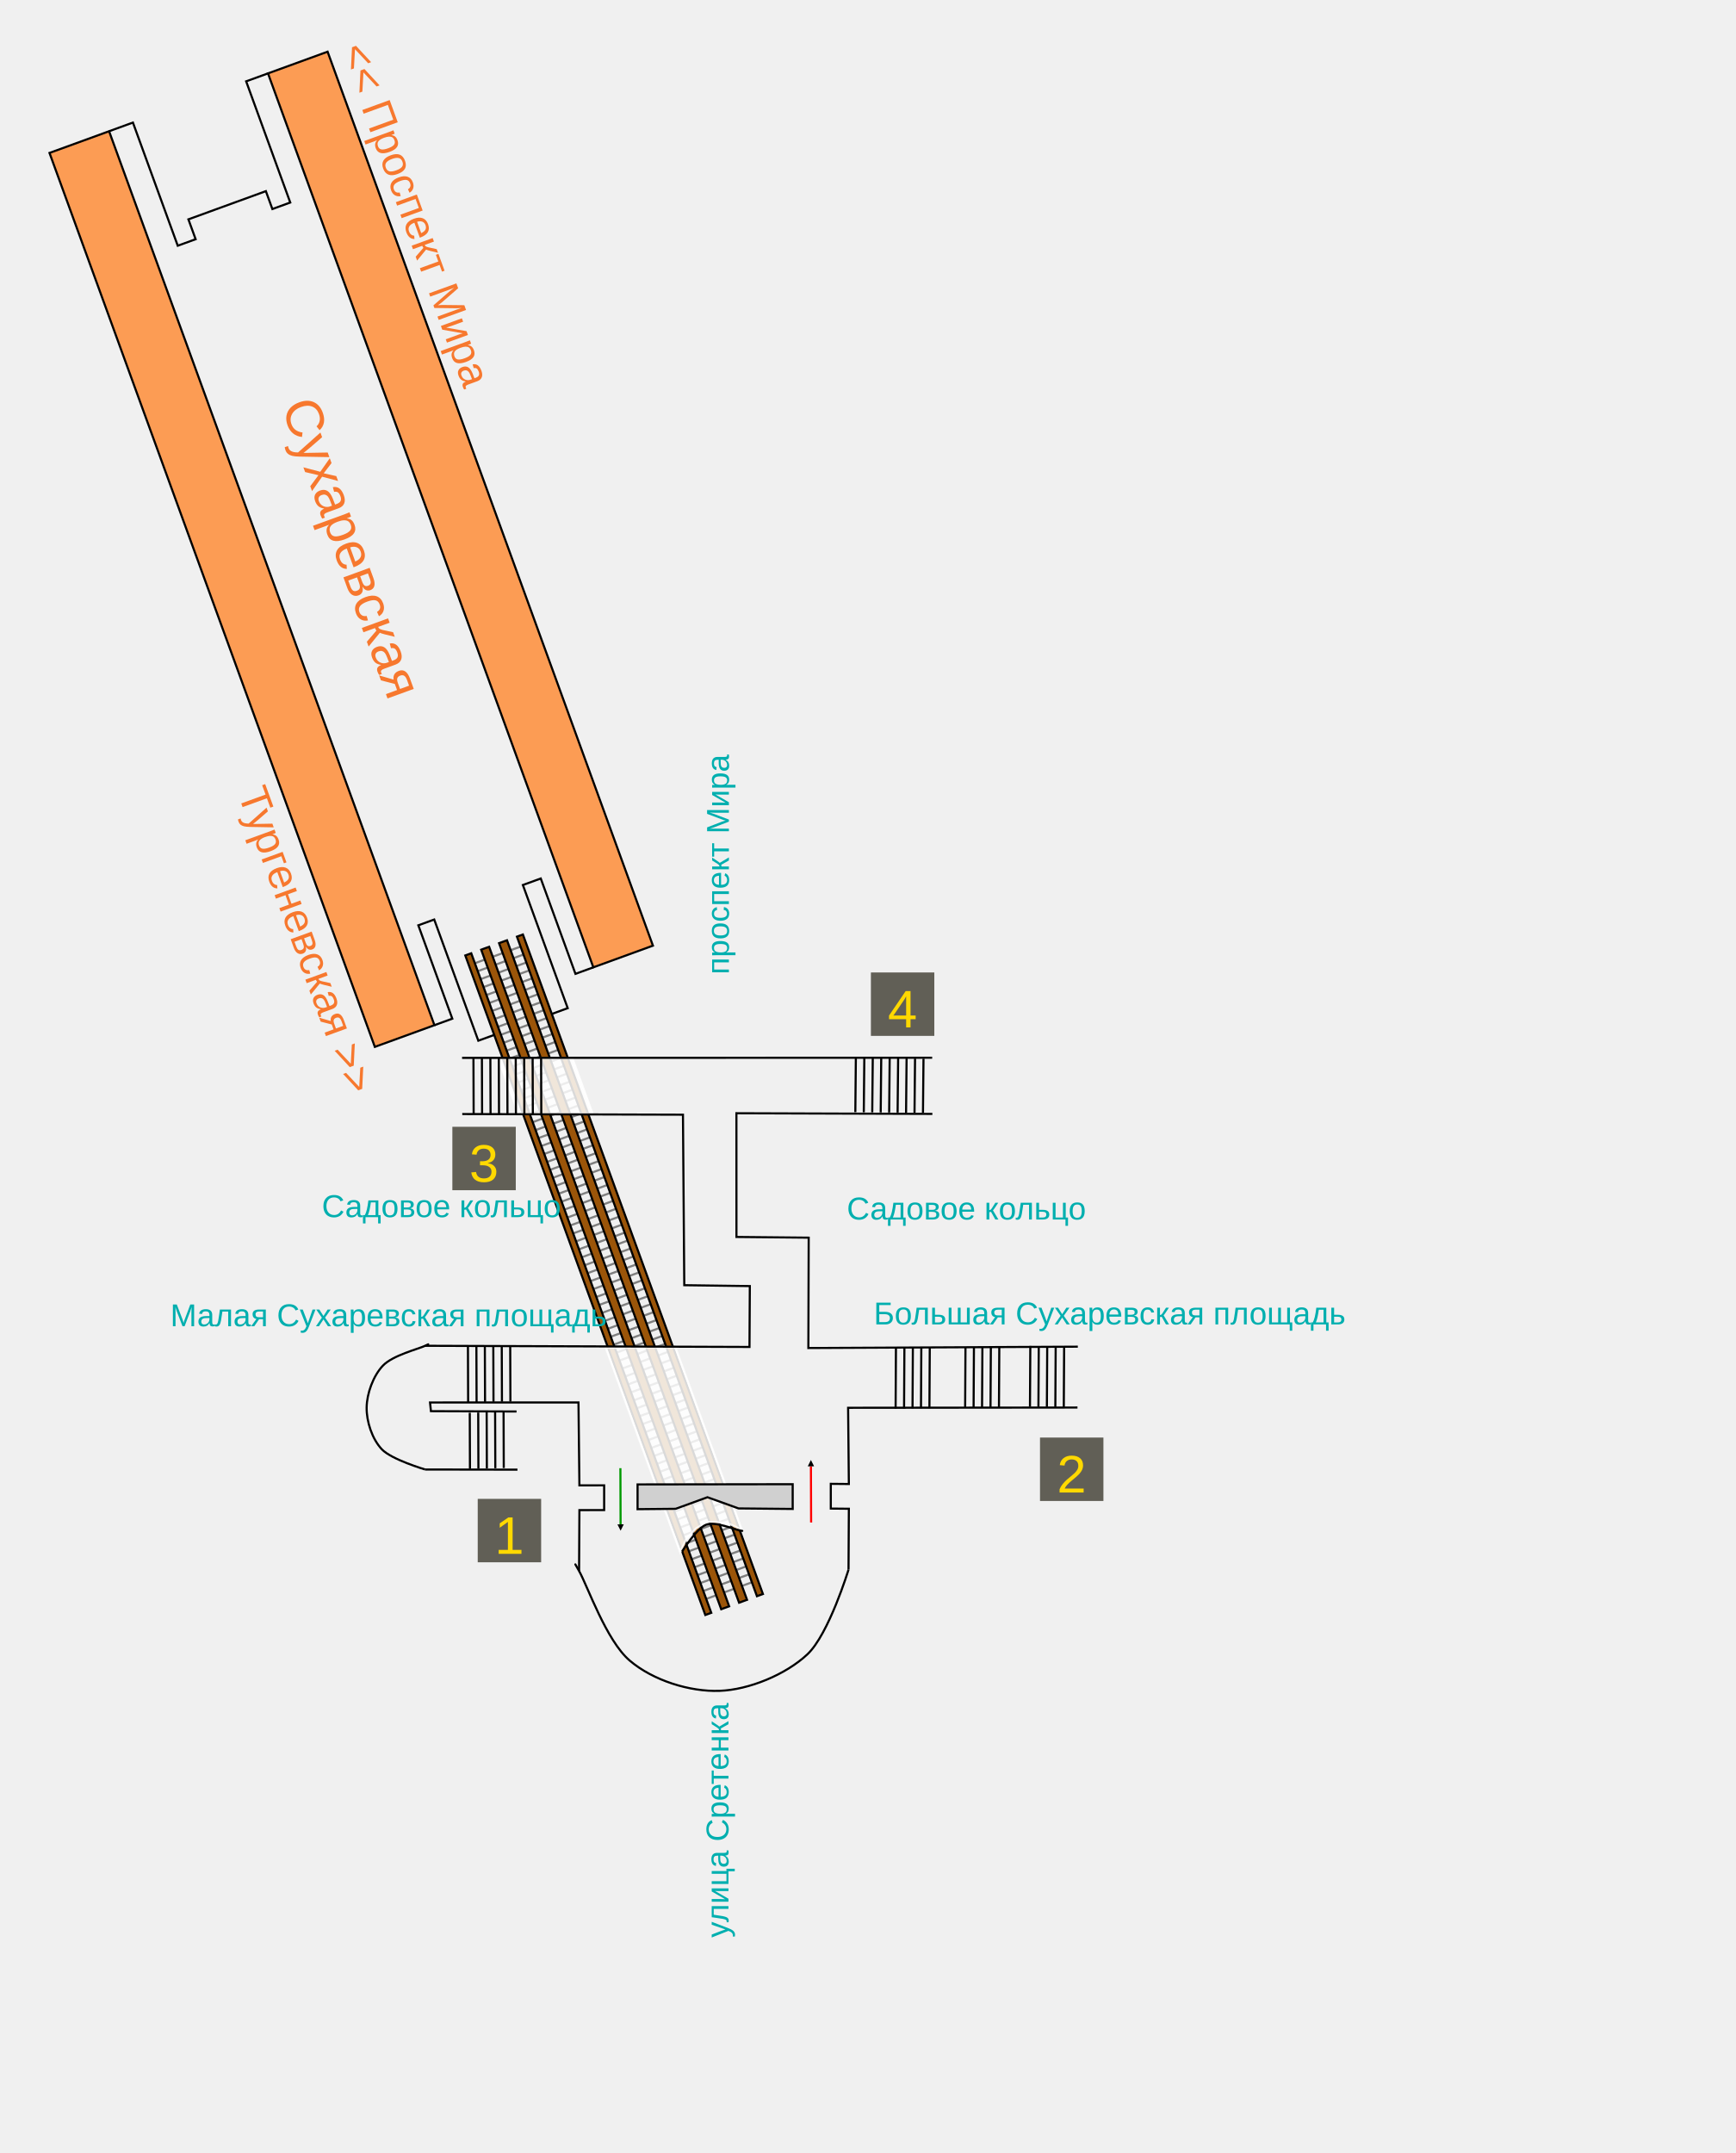
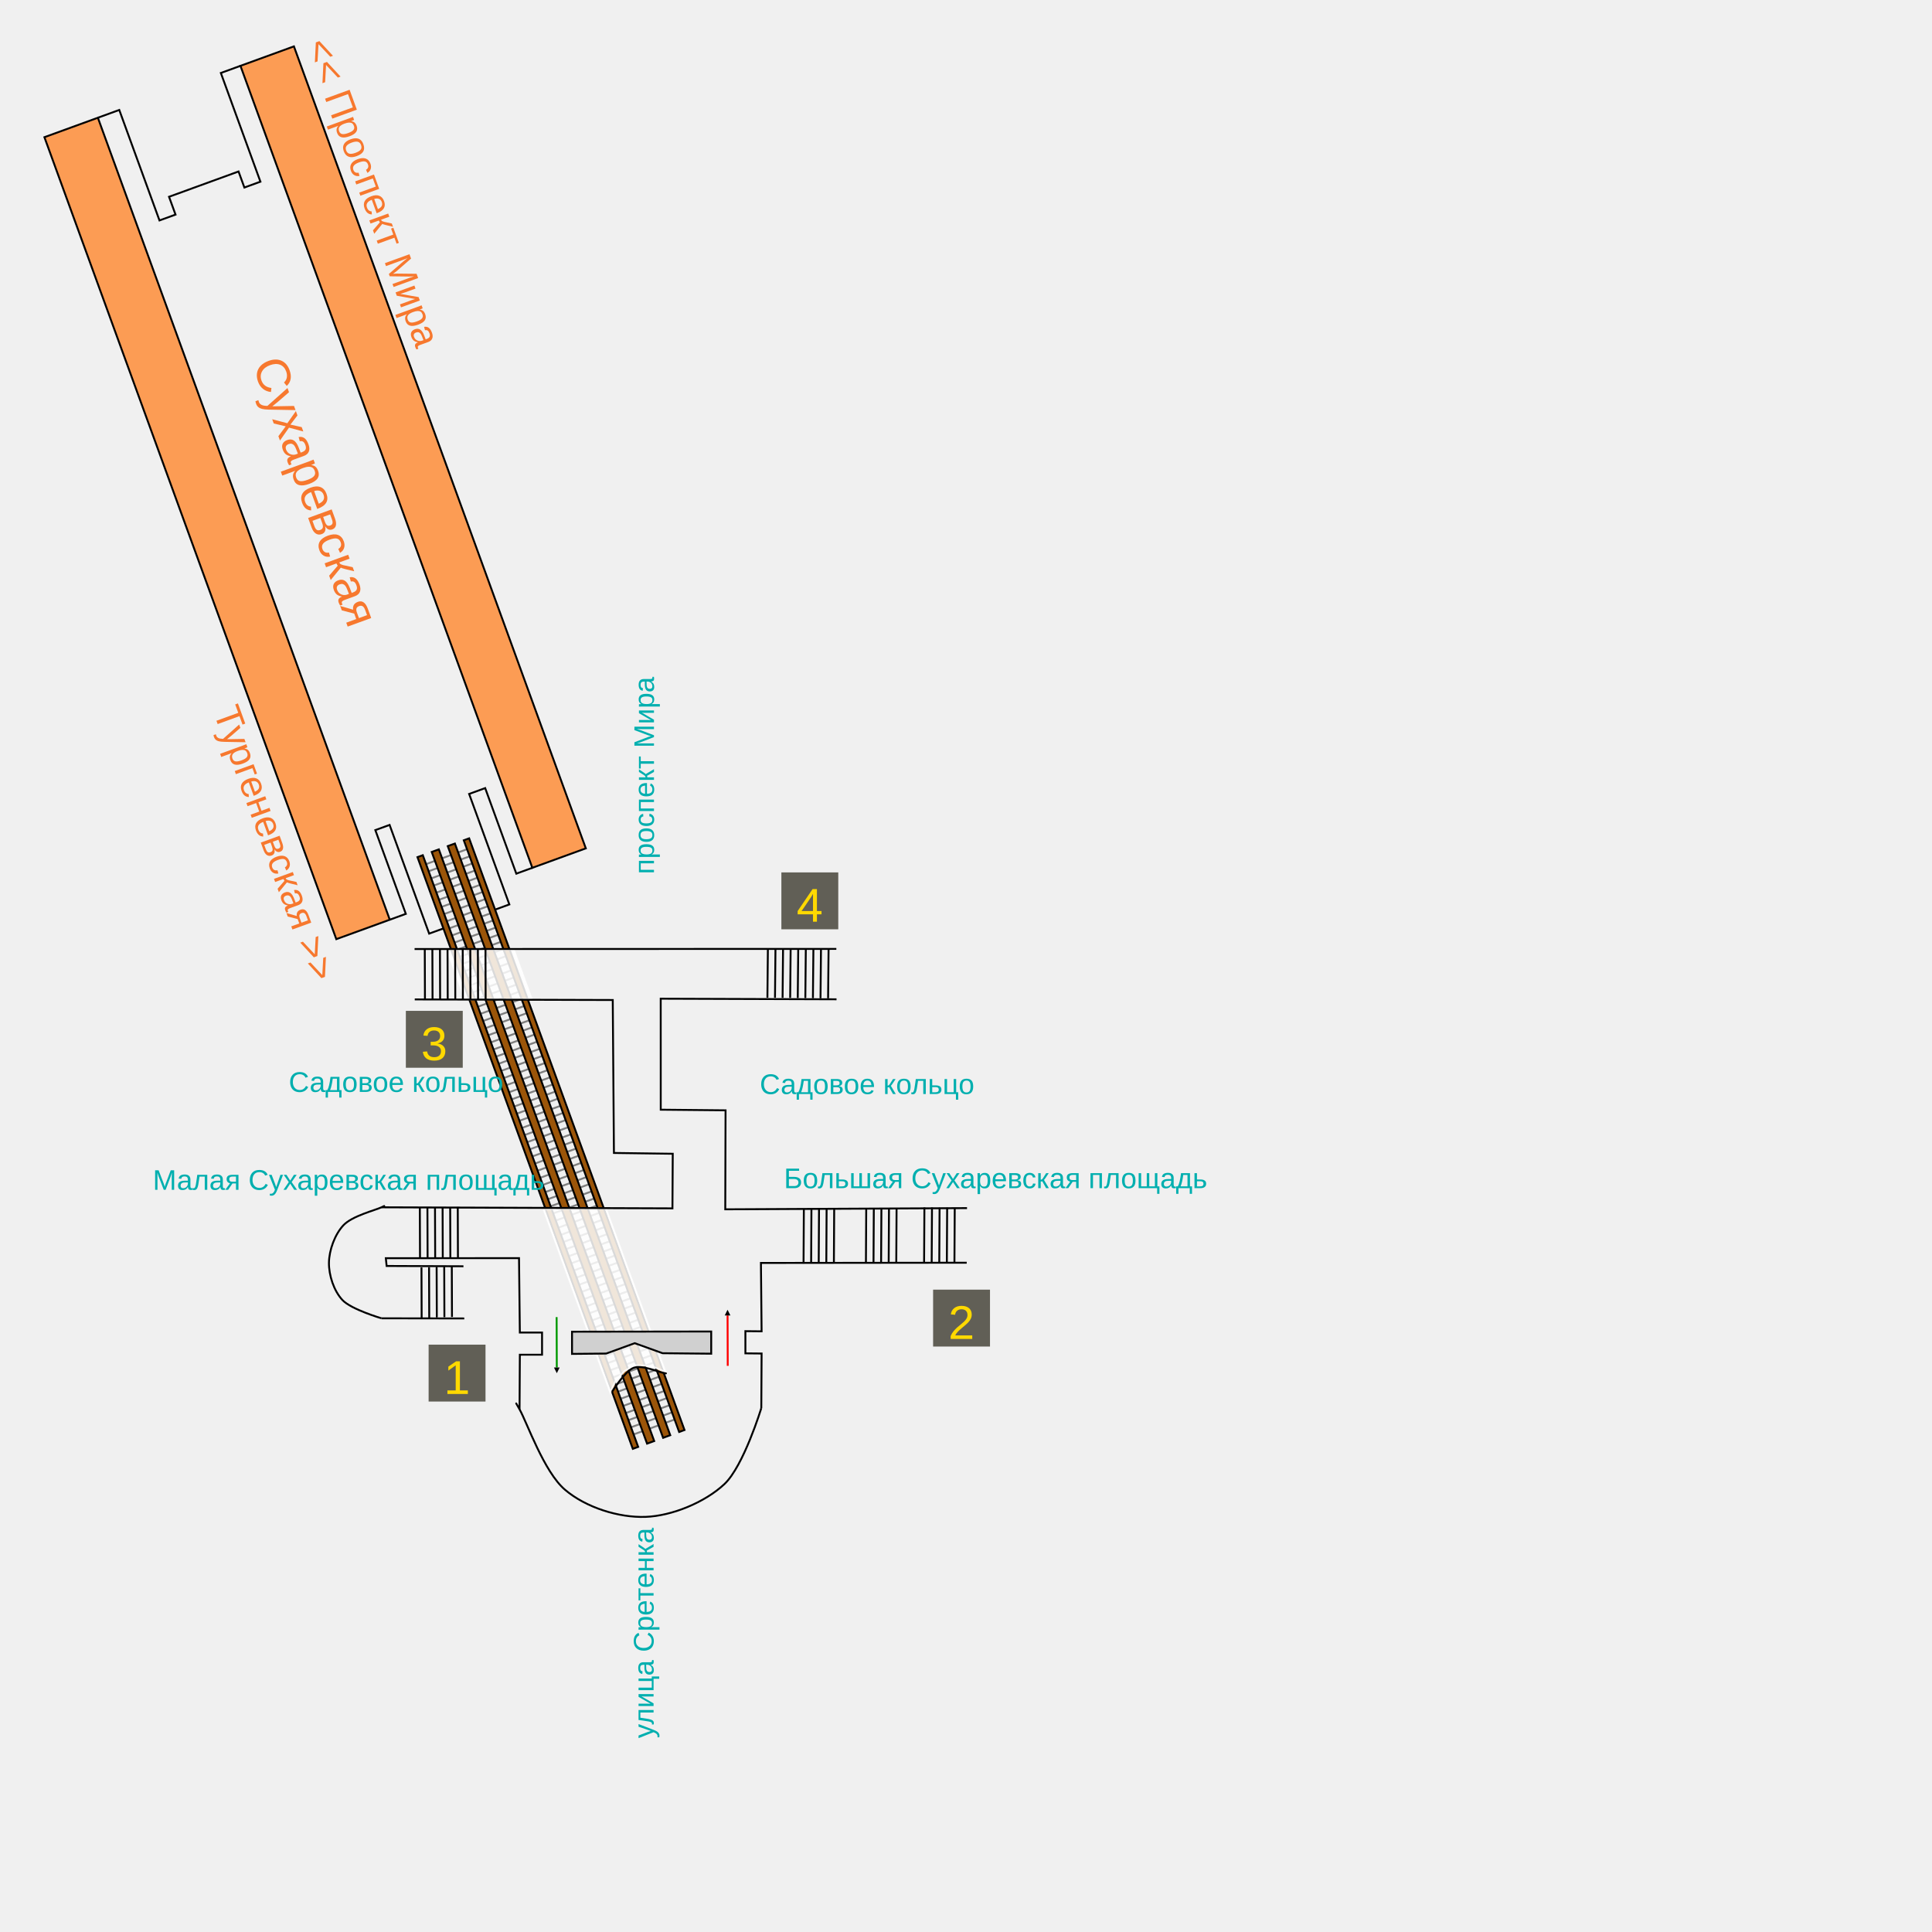
<svg xmlns="http://www.w3.org/2000/svg" baseProfile="full" height="100%" version="1.1" width="100%">
  <defs>
    <marker id="id299" markerHeight="3" markerUnits="strokeWidth" markerWidth="4" orient="auto" refX="0" refY="5" viewBox="0,0,10,10">
      <path d="M 0 0 L 10 5 L 0 10 z" />
    </marker>
  </defs>
-   <g>
+   <g transform="scale(0.5)">
    <rect fill="none" height="930" stroke="none" stroke-width="0" width="620" x="0" y="0" />
    <g transform="rotate(70.0,310,465)">
      <polygon fill="#fc9c54" points="293,600 293,570 -157,570 -157,600" stroke="#000000" stroke-width="1" />
      <polygon fill="#fc9c54" points="293,490 293,460 -157,460 -157,490" stroke="#000000" stroke-width="1" />
      <text fill="#f7782e" font-family="Arial" font-size="20" stroke="none" stroke-width="0" x="-156" y="454.0">&lt;&lt; Проспект Мира</text>
      <text fill="#f7782e" font-family="Arial" font-size="20" stroke="none" stroke-width="0" x="158" y="620.0">Тургеневская &gt;&gt;</text>
      <text fill="#f7782e" font-family="Arial" font-size="25" stroke="none" stroke-width="0" x="-7" y="538.0">Сухаревская</text>
      <polyline fill="none" points="-157,570 -157,558 -95,558 -95,549 -105,549 -105,510 -96,510 -96,501 -157,501 -157,490" stroke="#000000" stroke-width="1" />
      <line stroke="#7f7f7f" stroke-width="1" x1="592" x2="592" y1="542" y2="519" />
      <line stroke="#7f7f7f" stroke-width="1" x1="588" x2="588" y1="542" y2="519" />
      <line stroke="#7f7f7f" stroke-width="1" x1="584" x2="584" y1="542" y2="519" />
      <line stroke="#7f7f7f" stroke-width="1" x1="580" x2="580" y1="542" y2="519" />
      <line stroke="#7f7f7f" stroke-width="1" x1="576" x2="576" y1="542" y2="519" />
      <line stroke="#7f7f7f" stroke-width="1" x1="572" x2="572" y1="542" y2="519" />
      <line stroke="#7f7f7f" stroke-width="1" x1="568" x2="568" y1="542" y2="519" />
      <line stroke="#7f7f7f" stroke-width="1" x1="564" x2="564" y1="542" y2="519" />
      <line stroke="#7f7f7f" stroke-width="1" x1="560" x2="560" y1="542" y2="519" />
      <line stroke="#7f7f7f" stroke-width="1" x1="556" x2="556" y1="542" y2="519" />
      <line stroke="#7f7f7f" stroke-width="1" x1="552" x2="552" y1="542" y2="519" />
      <line stroke="#7f7f7f" stroke-width="1" x1="548" x2="548" y1="542" y2="519" />
      <line stroke="#7f7f7f" stroke-width="1" x1="544" x2="544" y1="542" y2="519" />
      <line stroke="#7f7f7f" stroke-width="1" x1="540" x2="540" y1="542" y2="519" />
      <line stroke="#7f7f7f" stroke-width="1" x1="536" x2="536" y1="542" y2="519" />
      <line stroke="#7f7f7f" stroke-width="1" x1="532" x2="532" y1="542" y2="519" />
      <line stroke="#7f7f7f" stroke-width="1" x1="528" x2="528" y1="542" y2="519" />
      <line stroke="#7f7f7f" stroke-width="1" x1="524" x2="524" y1="542" y2="519" />
      <line stroke="#7f7f7f" stroke-width="1" x1="520" x2="520" y1="542" y2="519" />
      <line stroke="#7f7f7f" stroke-width="1" x1="516" x2="516" y1="542" y2="519" />
      <line stroke="#7f7f7f" stroke-width="1" x1="512" x2="512" y1="542" y2="519" />
      <line stroke="#7f7f7f" stroke-width="1" x1="508" x2="508" y1="542" y2="519" />
      <line stroke="#7f7f7f" stroke-width="1" x1="504" x2="504" y1="542" y2="519" />
      <line stroke="#7f7f7f" stroke-width="1" x1="500" x2="500" y1="542" y2="519" />
      <line stroke="#7f7f7f" stroke-width="1" x1="496" x2="496" y1="542" y2="519" />
      <line stroke="#7f7f7f" stroke-width="1" x1="492" x2="492" y1="542" y2="519" />
      <line stroke="#7f7f7f" stroke-width="1" x1="488" x2="488" y1="542" y2="519" />
      <line stroke="#7f7f7f" stroke-width="1" x1="484" x2="484" y1="542" y2="519" />
      <line stroke="#7f7f7f" stroke-width="1" x1="480" x2="480" y1="542" y2="519" />
      <line stroke="#7f7f7f" stroke-width="1" x1="476" x2="476" y1="542" y2="519" />
      <line stroke="#7f7f7f" stroke-width="1" x1="472" x2="472" y1="542" y2="519" />
      <line stroke="#7f7f7f" stroke-width="1" x1="468" x2="468" y1="542" y2="519" />
      <line stroke="#7f7f7f" stroke-width="1" x1="464" x2="464" y1="542" y2="519" />
      <line stroke="#7f7f7f" stroke-width="1" x1="460" x2="460" y1="542" y2="519" />
      <line stroke="#7f7f7f" stroke-width="1" x1="456" x2="456" y1="542" y2="519" />
      <line stroke="#7f7f7f" stroke-width="1" x1="452" x2="452" y1="542" y2="519" />
      <line stroke="#7f7f7f" stroke-width="1" x1="448" x2="448" y1="542" y2="519" />
      <line stroke="#7f7f7f" stroke-width="1" x1="444" x2="444" y1="542" y2="519" />
      <line stroke="#7f7f7f" stroke-width="1" x1="440" x2="440" y1="542" y2="519" />
      <line stroke="#7f7f7f" stroke-width="1" x1="436" x2="436" y1="542" y2="519" />
      <line stroke="#7f7f7f" stroke-width="1" x1="432" x2="432" y1="542" y2="519" />
      <line stroke="#7f7f7f" stroke-width="1" x1="428" x2="428" y1="542" y2="519" />
      <line stroke="#7f7f7f" stroke-width="1" x1="424" x2="424" y1="542" y2="519" />
      <line stroke="#7f7f7f" stroke-width="1" x1="420" x2="420" y1="542" y2="519" />
      <line stroke="#7f7f7f" stroke-width="1" x1="416" x2="416" y1="542" y2="519" />
      <line stroke="#7f7f7f" stroke-width="1" x1="412" x2="412" y1="542" y2="519" />
      <line stroke="#7f7f7f" stroke-width="1" x1="408" x2="408" y1="542" y2="519" />
      <line stroke="#7f7f7f" stroke-width="1" x1="404" x2="404" y1="542" y2="519" />
      <line stroke="#7f7f7f" stroke-width="1" x1="400" x2="400" y1="542" y2="519" />
      <line stroke="#7f7f7f" stroke-width="1" x1="396" x2="396" y1="542" y2="519" />
      <line stroke="#7f7f7f" stroke-width="1" x1="392" x2="392" y1="542" y2="519" />
      <line stroke="#7f7f7f" stroke-width="1" x1="388" x2="388" y1="542" y2="519" />
      <line stroke="#7f7f7f" stroke-width="1" x1="384" x2="384" y1="542" y2="519" />
      <line stroke="#7f7f7f" stroke-width="1" x1="380" x2="380" y1="542" y2="519" />
      <line stroke="#7f7f7f" stroke-width="1" x1="376" x2="376" y1="542" y2="519" />
      <line stroke="#7f7f7f" stroke-width="1" x1="372" x2="372" y1="542" y2="519" />
      <line stroke="#7f7f7f" stroke-width="1" x1="368" x2="368" y1="542" y2="519" />
      <line stroke="#7f7f7f" stroke-width="1" x1="364" x2="364" y1="542" y2="519" />
      <line stroke="#7f7f7f" stroke-width="1" x1="360" x2="360" y1="542" y2="519" />
      <line stroke="#7f7f7f" stroke-width="1" x1="356" x2="356" y1="542" y2="519" />
      <line stroke="#7f7f7f" stroke-width="1" x1="352" x2="352" y1="542" y2="519" />
      <line stroke="#7f7f7f" stroke-width="1" x1="348" x2="348" y1="542" y2="519" />
      <line stroke="#7f7f7f" stroke-width="1" x1="344" x2="344" y1="542" y2="519" />
      <line stroke="#7f7f7f" stroke-width="1" x1="340" x2="340" y1="542" y2="519" />
      <line stroke="#7f7f7f" stroke-width="1" x1="336" x2="336" y1="542" y2="519" />
      <line stroke="#7f7f7f" stroke-width="1" x1="332" x2="332" y1="542" y2="519" />
      <line stroke="#7f7f7f" stroke-width="1" x1="328" x2="328" y1="542" y2="519" />
      <line stroke="#7f7f7f" stroke-width="1" x1="324" x2="324" y1="542" y2="519" />
      <line stroke="#7f7f7f" stroke-width="1" x1="320" x2="320" y1="542" y2="519" />
      <line stroke="#7f7f7f" stroke-width="1" x1="316" x2="316" y1="542" y2="519" />
      <line stroke="#7f7f7f" stroke-width="1" x1="312" x2="312" y1="542" y2="519" />
      <line stroke="#7f7f7f" stroke-width="1" x1="308" x2="308" y1="542" y2="519" />
      <line stroke="#7f7f7f" stroke-width="1" x1="304" x2="304" y1="542" y2="519" />
      <line stroke="#7f7f7f" stroke-width="1" x1="300" x2="300" y1="542" y2="519" />
      <line stroke="#7f7f7f" stroke-width="1" x1="296" x2="296" y1="542" y2="519" />
      <line stroke="#7f7f7f" stroke-width="1" x1="292" x2="292" y1="542" y2="519" />
      <line stroke="#7f7f7f" stroke-width="1" x1="288" x2="288" y1="542" y2="519" />
      <line stroke="#7f7f7f" stroke-width="1" x1="284" x2="284" y1="542" y2="519" />
      <line stroke="#7f7f7f" stroke-width="1" x1="280" x2="280" y1="542" y2="519" />
      <line stroke="#7f7f7f" stroke-width="1" x1="276" x2="276" y1="542" y2="519" />
      <line stroke="#7f7f7f" stroke-width="1" x1="272" x2="272" y1="542" y2="519" />
      <polygon fill="#9b5509" points="599,519 267,519 267,516 599,516" stroke="#000000" stroke-width="1" />
      <polygon fill="#9b5509" points="599,524 599,528 267,528 267,524" stroke="#000000" stroke-width="1" />
      <polygon fill="#9b5509" points="599,533 599,537 267,537 267,533" stroke="#000000" stroke-width="1" />
      <polygon fill="#9b5509" points="599,542 267,542 267,545 599,545" stroke="#000000" stroke-width="1" />
    </g>
    <g fill="#9b5509" fill-opacity="0.85" stroke="#000000" stroke-opacity="0.85" transform="rotate(70.0,310,465)">
      <polygon fill="#ffffff" points="330,514 318,547 346,547 358,514" stroke="#ffffff" stroke-width="1" />
      <polygon fill="#ffffff" points="475,515 464,546 567,546 562,541 559,535 558,529 560,524 563,519 567,515" stroke="#ffffff" stroke-width="1" />
    </g>
    <g fill="#ffffff" fill-opacity="1.0" stroke="#ffffff" stroke-opacity="1.0" transform="rotate(70.0,310,465)">
      <polyline fill="none" points="293,570 293,561 246,561 246,553 307,553 307,545" stroke="#000000" stroke-width="1" />
      <polyline fill="none" points="307,516 307,508 245,508 245,499 293,499 293,490" stroke="#000000" stroke-width="1" />
      <polyline fill="none" points="540,336 497,456 448,438 436,470 381,450 413,363" stroke="#000000" stroke-width="1" />
      <polyline fill="none" points="434,626 487,482 460,472 449,501 373,474 337,572" stroke="#000000" stroke-width="1" />
      <polyline fill="none" points="312,563 388,354" stroke="#000000" stroke-width="1" />
      <polyline fill="none" points="489,646 504,605" stroke="#000000" stroke-width="1" />
      <polyline fill="none" points="478,596 464,634 460,633 484,567 521,580 525,569 536,573 532,584 559,594" stroke="#000000" stroke-width="1" />
      <polyline fill="none" points="567,346 530,448 564,460 561,468 572,472 575,464 602,474" stroke="#000000" stroke-width="1" />
      <path d="M434,626 C434,626 433.667,622.333 434,626 C434.333,629.667 433.0,642.0 436,648 C439.0,654.0 445.833,659.667 452,662 C458.167,664.333 466.833,664.667 473,662 C479.167,659.333 489,646 489,646 " fill="none" stroke="#000000" stroke-width="1" />
      <path d="M567,516 C567,516 568.333,513.667 567,516 C565.667,518.333 559,525.167 559,530 C559,534.833 567,545 567,545 " fill="none" stroke="#000000" stroke-width="1" />
      <path d="M559,594 C559,594 551.0,595.333 559,594 C567.0,592.667 594.333,593.167 607,586 C619.667,578.833 630.667,564.333 635,551 C639.333,537.667 638.5,518.833 633,506 C627.5,493.167 602,474 602,474 " fill="none" stroke="#000000" stroke-width="1" />
      <line stroke="#000000" stroke-width="1" x1="441" x2="466" y1="607" y2="616" />
      <line stroke="#000000" stroke-width="1" x1="442.321" x2="467.321" y1="603.225" y2="612.225" />
      <line stroke="#000000" stroke-width="1" x1="443.643" x2="468.643" y1="599.449" y2="608.449" />
      <line stroke="#000000" stroke-width="1" x1="444.964" x2="469.964" y1="595.674" y2="604.674" />
      <line stroke="#000000" stroke-width="1" x1="446.286" x2="471.286" y1="591.898" y2="600.898" />
      <line stroke="#000000" stroke-width="1" x1="447.607" x2="472.607" y1="588.123" y2="597.123" />
      <line stroke="#000000" stroke-width="1" x1="471" x2="496" y1="617" y2="626" />
      <line stroke="#000000" stroke-width="1" x1="472.265" x2="497.265" y1="613.205" y2="622.205" />
      <line stroke="#000000" stroke-width="1" x1="473.53" x2="498.53" y1="609.411" y2="618.411" />
      <line stroke="#000000" stroke-width="1" x1="474.795" x2="499.795" y1="605.616" y2="614.616" />
      <line stroke="#000000" stroke-width="1" x1="476.06" x2="501.06" y1="601.821" y2="610.821" />
      <line stroke="#000000" stroke-width="1" x1="511" x2="538" y1="417" y2="427" />
      <line stroke="#000000" stroke-width="1" x1="512.331" x2="539.331" y1="413.228" y2="423.228" />
      <line stroke="#000000" stroke-width="1" x1="513.663" x2="540.663" y1="409.456" y2="419.456" />
      <line stroke="#000000" stroke-width="1" x1="514.994" x2="541.994" y1="405.684" y2="415.684" />
      <line stroke="#000000" stroke-width="1" x1="516.325" x2="543.325" y1="401.912" y2="411.912" />
      <line stroke="#000000" stroke-width="1" x1="522" x2="549" y1="386" y2="396" />
      <line stroke="#000000" stroke-width="1" x1="523.331" x2="550.331" y1="382.228" y2="392.228" />
      <line stroke="#000000" stroke-width="1" x1="524.663" x2="551.663" y1="378.456" y2="388.456" />
      <line stroke="#000000" stroke-width="1" x1="525.994" x2="552.994" y1="374.684" y2="384.684" />
      <line stroke="#000000" stroke-width="1" x1="527.325" x2="554.325" y1="370.912" y2="380.912" />
      <line stroke="#000000" stroke-width="1" x1="532" x2="559" y1="357" y2="367" />
      <line stroke="#000000" stroke-width="1" x1="533.404" x2="560.404" y1="353.255" y2="363.255" />
      <line stroke="#000000" stroke-width="1" x1="534.809" x2="561.809" y1="349.509" y2="359.509" />
      <line stroke="#000000" stroke-width="1" x1="536.213" x2="563.213" y1="345.764" y2="355.764" />
      <line stroke="#000000" stroke-width="1" x1="537.618" x2="564.618" y1="342.019" y2="352.019" />
      <line stroke="#000000" stroke-width="1" x1="314" x2="339" y1="558" y2="567" />
      <line stroke="#000000" stroke-width="1" x1="315.338" x2="340.338" y1="554.23" y2="563.23" />
      <line stroke="#000000" stroke-width="1" x1="316.675" x2="341.675" y1="550.461" y2="559.461" />
      <line stroke="#000000" stroke-width="1" x1="318.013" x2="343.013" y1="546.691" y2="555.691" />
      <line stroke="#000000" stroke-width="1" x1="319.351" x2="344.351" y1="542.921" y2="551.921" />
      <line stroke="#000000" stroke-width="1" x1="320.688" x2="345.688" y1="539.151" y2="548.151" />
      <line stroke="#000000" stroke-width="1" x1="322.026" x2="347.026" y1="535.382" y2="544.382" />
      <line stroke="#000000" stroke-width="1" x1="323.363" x2="348.363" y1="531.612" y2="540.612" />
      <line stroke="#000000" stroke-width="1" x1="324.701" x2="349.701" y1="527.842" y2="536.842" />
      <line stroke="#000000" stroke-width="1" x1="387" x2="411" y1="358" y2="367" />
      <line stroke="#000000" stroke-width="1" x1="385.596" x2="409.596" y1="361.745" y2="370.745" />
      <line stroke="#000000" stroke-width="1" x1="384.191" x2="408.191" y1="365.491" y2="374.491" />
      <line stroke="#000000" stroke-width="1" x1="382.787" x2="406.787" y1="369.236" y2="378.236" />
      <line stroke="#000000" stroke-width="1" x1="381.382" x2="405.382" y1="372.981" y2="381.981" />
      <line stroke="#000000" stroke-width="1" x1="379.978" x2="403.978" y1="376.727" y2="385.727" />
      <line stroke="#000000" stroke-width="1" x1="378.573" x2="402.573" y1="380.472" y2="389.472" />
      <line stroke="#000000" stroke-width="1" x1="377.169" x2="401.169" y1="384.217" y2="393.217" />
      <line stroke="#000000" stroke-width="1" x1="375.764" x2="399.764" y1="387.963" y2="396.963" />
      <polygon fill="#d0d0d0" points="530,554 555,485 566,489 557,513 547,525 547,541 541,558" stroke="#000000" stroke-width="1" />
      <polyline fill="none" marker-end="url(#id299)" points="575,483 550,474" stroke="#ff0000" stroke-width="1" />
      <polyline fill="none" marker-end="url(#id299)" points="520,559 545,568" stroke="#009900" stroke-width="1" />
      <text fill="#00afaf" font-family="Arial" font-size="15" stroke="none" stroke-width="0" transform="rotate(-70.0,483,418)" x="483" y="433.0">Большая Сухаревская площадь</text>
      <text fill="#00afaf" font-family="Arial" font-size="15" stroke="none" stroke-width="0" transform="rotate(-70.0,370,731)" x="370" y="746.0">Малая Сухаревская площадь</text>
      <text fill="#00afaf" font-family="Arial" font-size="15" stroke="none" stroke-width="0" transform="rotate(-160.0,741,601)" x="741" y="616.0">улица Сретенка</text>
      <text fill="#00afaf" font-family="Arial" font-size="15" stroke="none" stroke-width="0" transform="rotate(-160.0,313,445)" x="313" y="460.0">проспект Мира</text>
      <text fill="#00afaf" font-family="Arial" font-size="15" stroke="none" stroke-width="0" transform="rotate(-70.0,346,646)" x="346" y="661.0">Садовое кольцо</text>
      <text fill="#00afaf" font-family="Arial" font-size="15" stroke="none" stroke-width="0" transform="rotate(-70.0,432,413)" x="432" y="428.0">Садовое кольцо</text>
    </g>
    <g>
      <rect fill="#615f56" height="30" stroke="none" stroke-width="0" width="30" x="226" y="709" />
      <rect fill="#615f56" height="30" stroke="none" stroke-width="0" width="30" x="492" y="680" />
      <rect fill="#615f56" height="30" stroke="none" stroke-width="0" width="30" x="214" y="533" />
      <rect fill="#615f56" height="30" stroke="none" stroke-width="0" width="30" x="412" y="460" />
      <text fill="#ffd900" font-family="Arial" font-size="25" stroke="none" stroke-width="0" x="234" y="735.0">1</text>
      <text fill="#ffd900" font-family="Arial" font-size="25" stroke="none" stroke-width="0" x="500" y="706.0">2</text>
      <text fill="#ffd900" font-family="Arial" font-size="25" stroke="none" stroke-width="0" x="222" y="559.0">3</text>
      <text fill="#ffd900" font-family="Arial" font-size="25" stroke="none" stroke-width="0" x="420" y="486.0">4</text>
    </g>
  </g>
</svg>
